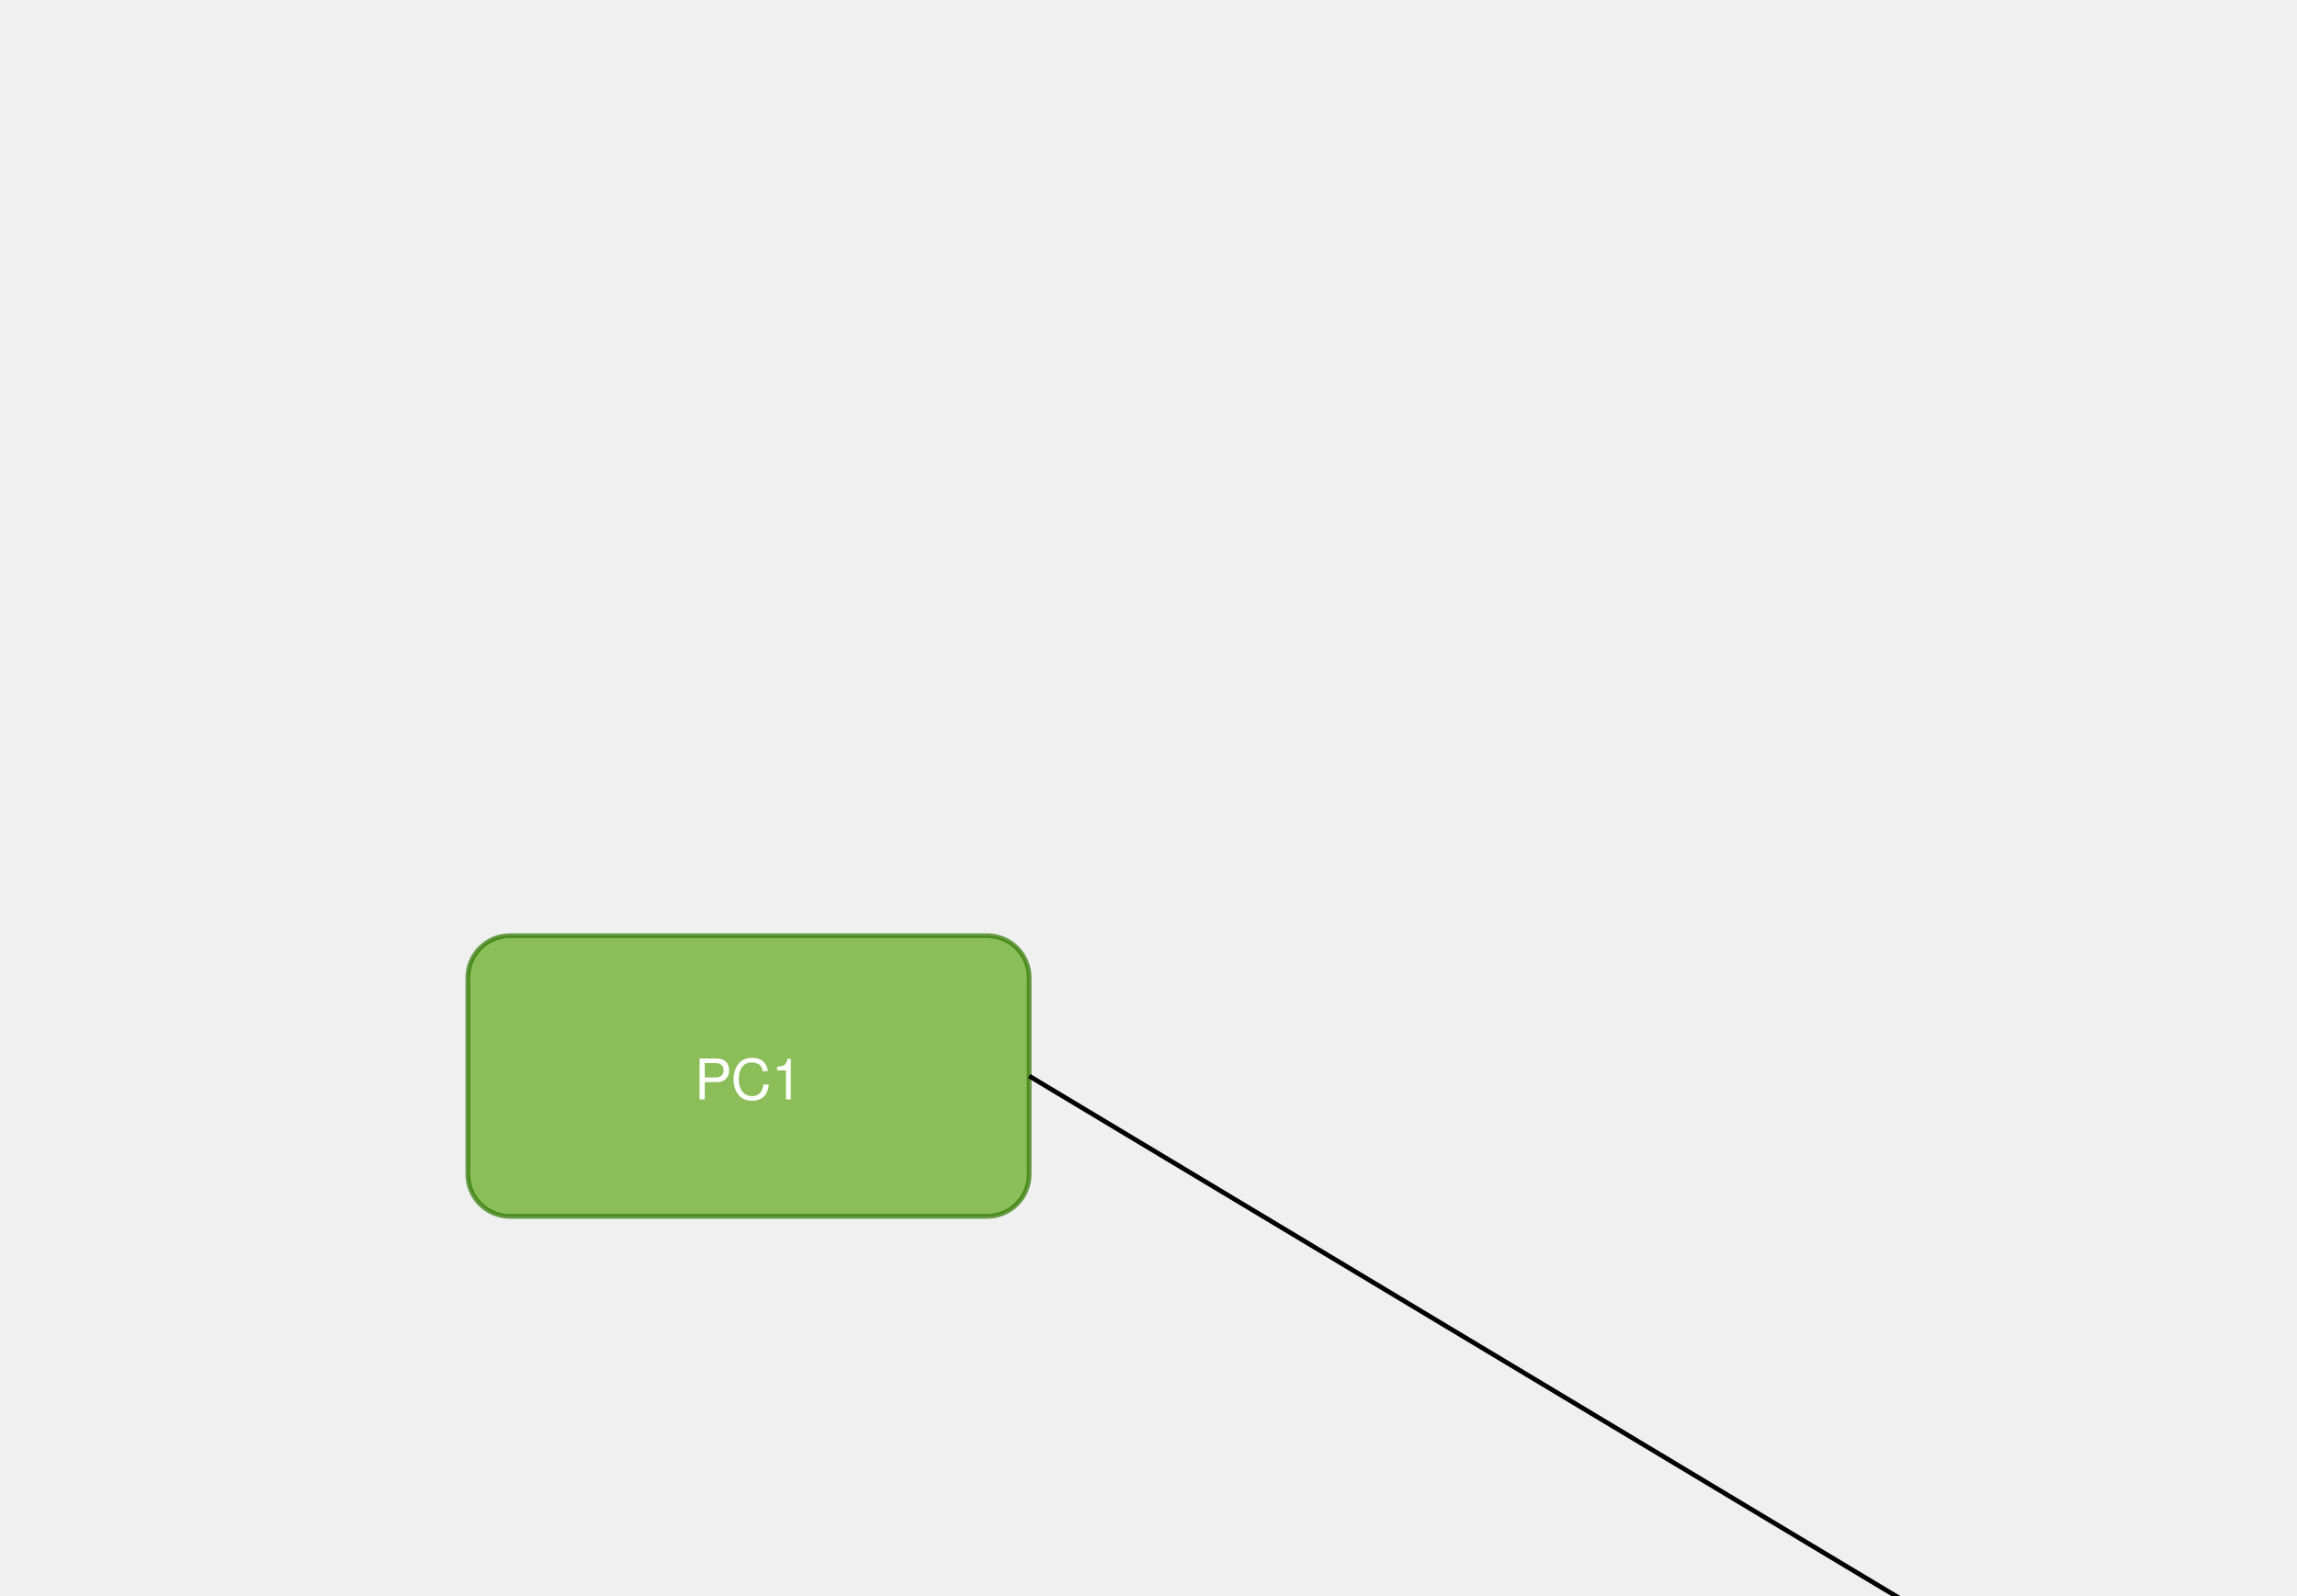
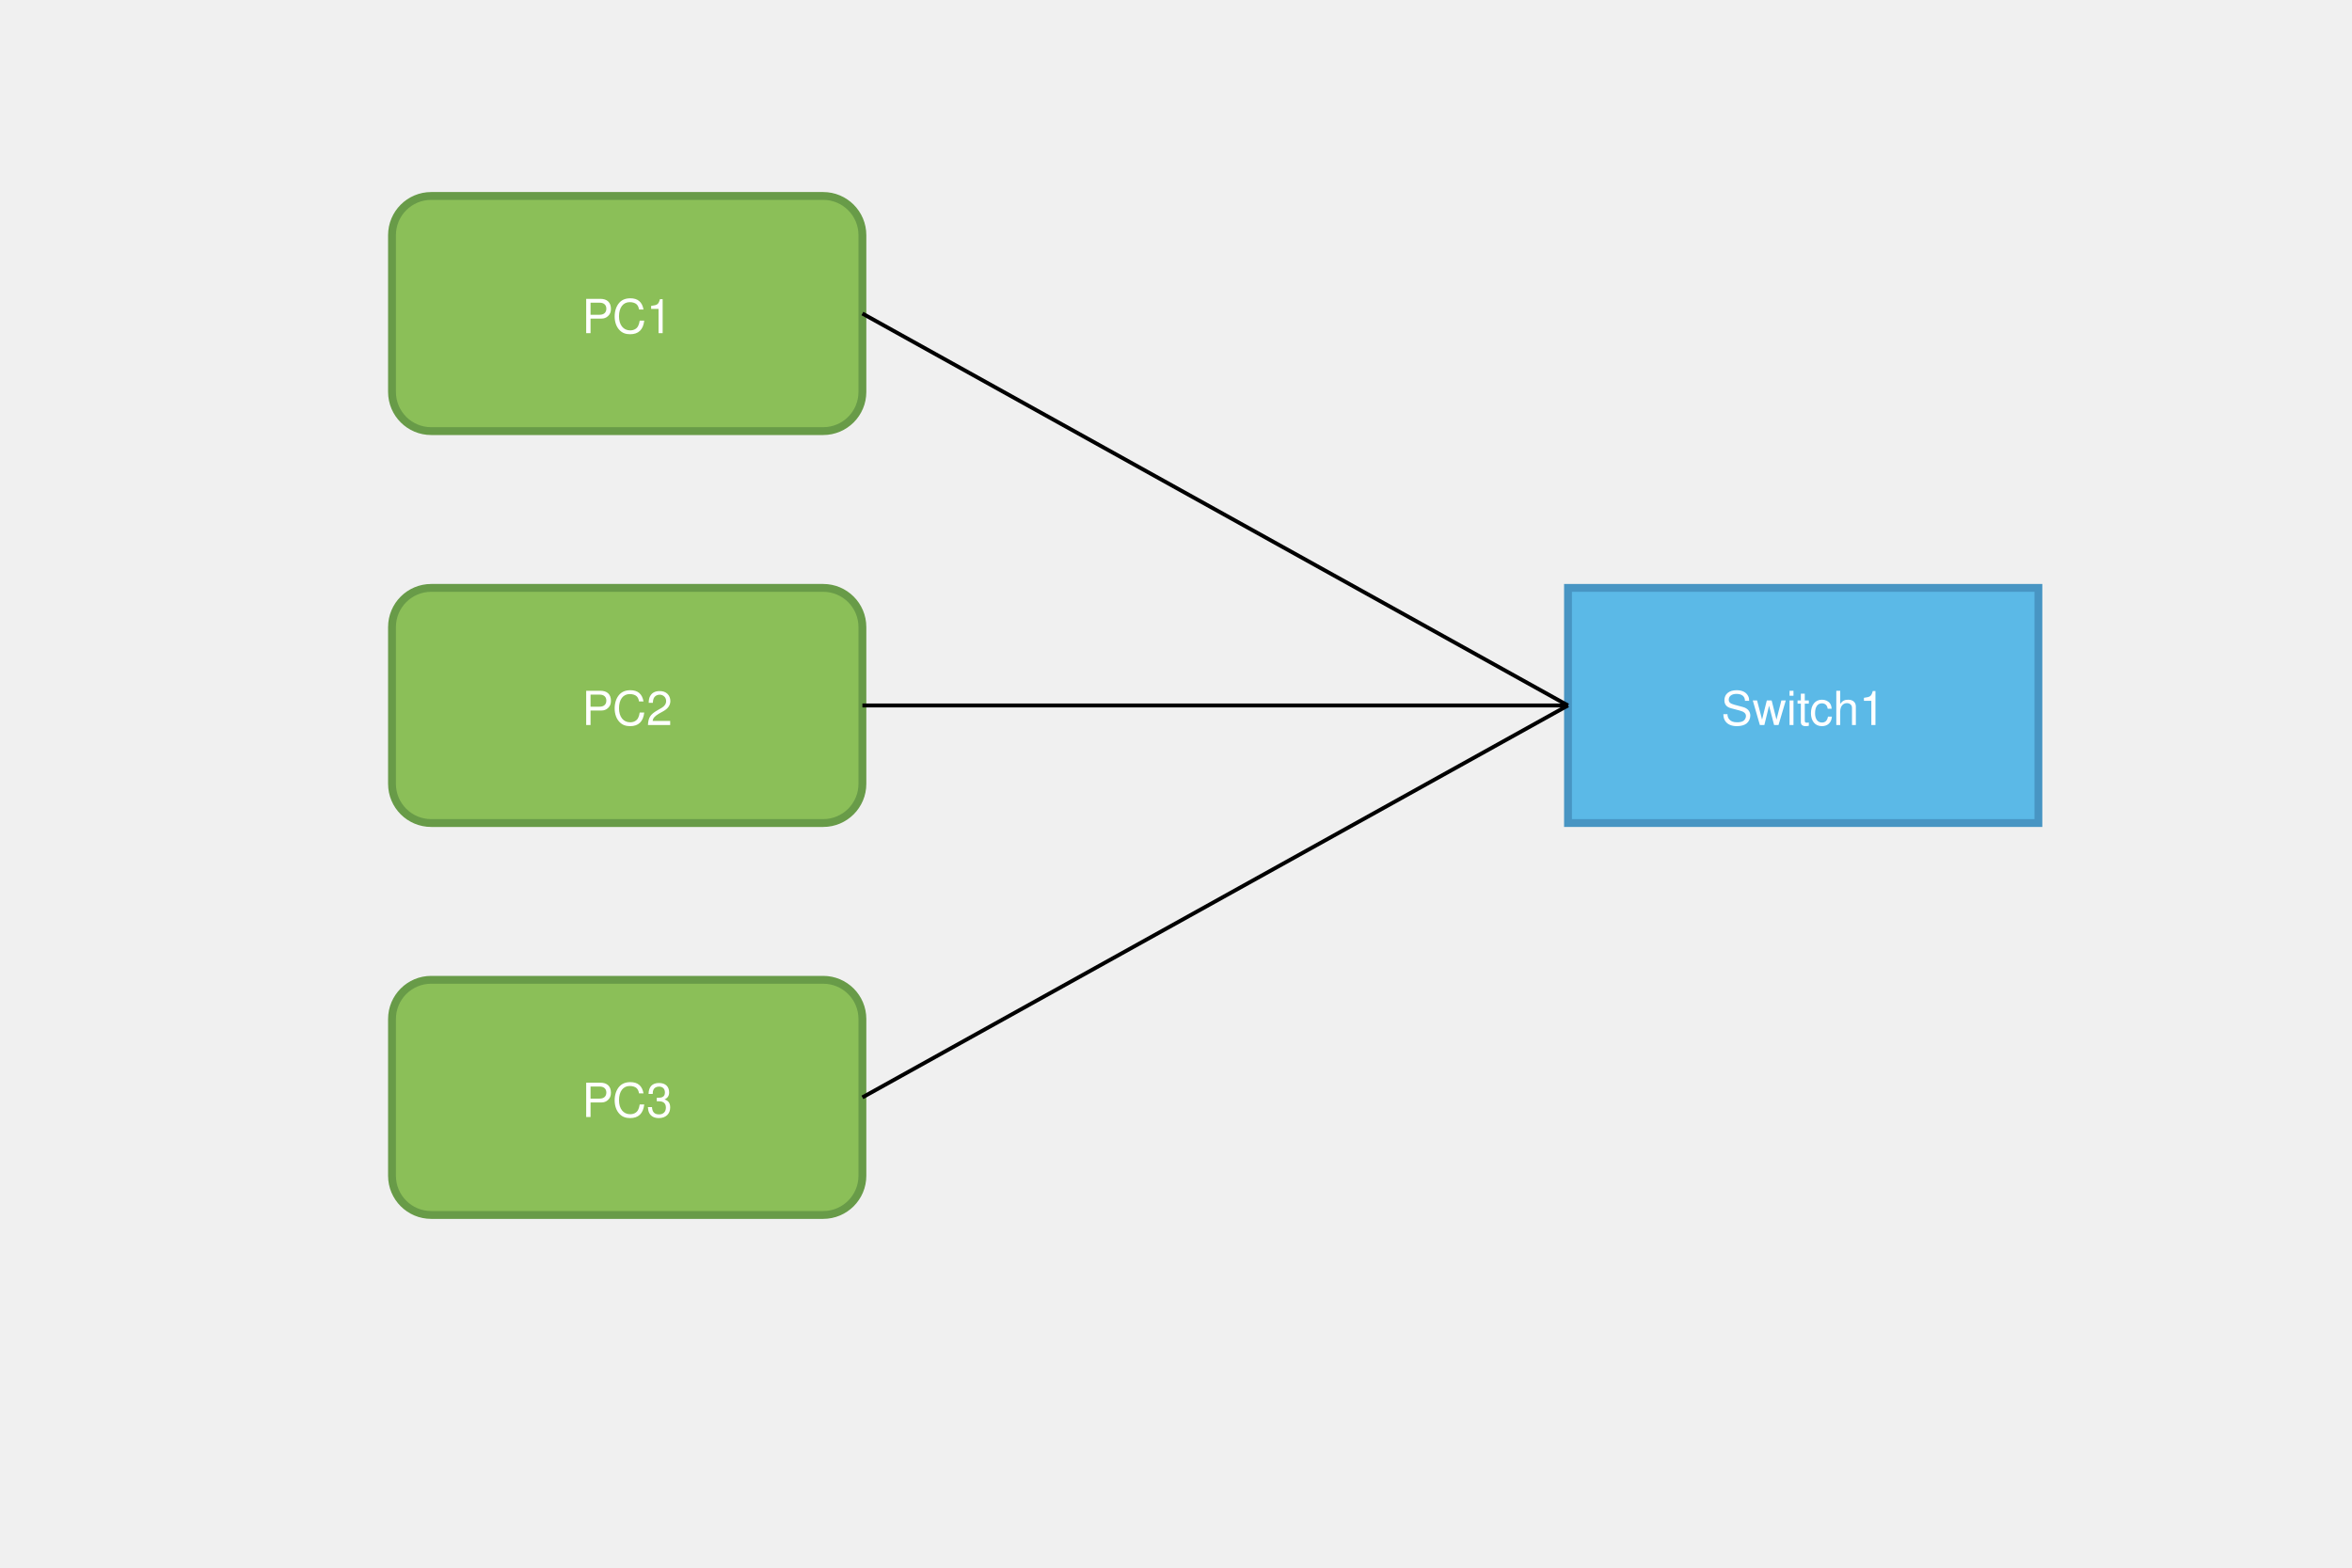
- <svg xmlns="http://www.w3.org/2000/svg" width="491" height="341" viewBox="0 0 491 341">
-   <rect x="100" y="200" width="120" height="60" rx="9" ry="9" fill="#60a917" stroke="#2D7600" fill-opacity="0.7" stroke-opacity="0.7" />
-   <text x="160" y="235" fill="#ffffff" font-family="Helvetica" font-size="12" text-anchor="middle">PC1</text>
-   <rect x="100" y="350" width="120" height="60" rx="9" ry="9" fill="#60a917" stroke="#2D7600" fill-opacity="0.7" stroke-opacity="0.7" />
-   <text x="160" y="385" fill="#ffffff" font-family="Helvetica" font-size="12" text-anchor="middle">PC2</text>
-   <rect x="100" y="480" width="120" height="60" rx="9" ry="9" fill="#60a917" stroke="#2D7600" fill-opacity="0.7" stroke-opacity="0.7" />
-   <text x="160" y="515" fill="#ffffff" font-family="Helvetica" font-size="12" text-anchor="middle">PC3</text>
-   <rect x="470" y="350" width="120" height="60" fill="#1ba1e2" stroke="#006EAF" fill-opacity="0.7" stroke-opacity="0.7" />
-   <text x="530" y="385" fill="#ffffff" font-family="Helvetica" font-size="12" text-anchor="middle">Switch1</text>
-   <line x1="220" y1="230" x2="470" y2="380" stroke="#000" />
-   <line x1="220" y1="380" x2="470" y2="380" stroke="#000" />
-   <line x1="220" y1="510" x2="470" y2="380" stroke="#000" />
+ <svg xmlns="http://www.w3.org/2000/svg" width="600" height="400" viewBox="0 0 600 400">
+   <rect x="100" y="50" width="120" height="60" rx="10" ry="10" fill="#60a917" stroke="#2D7600" stroke-width="2" opacity="0.7" />
+   <text x="160" y="85" font-family="Helvetica" font-size="12" fill="white" text-anchor="middle">PC1</text>
+   <rect x="100" y="150" width="120" height="60" rx="10" ry="10" fill="#60a917" stroke="#2D7600" stroke-width="2" opacity="0.7" />
+   <text x="160" y="185" font-family="Helvetica" font-size="12" fill="white" text-anchor="middle">PC2</text>
+   <rect x="100" y="250" width="120" height="60" rx="10" ry="10" fill="#60a917" stroke="#2D7600" stroke-width="2" opacity="0.7" />
+   <text x="160" y="285" font-family="Helvetica" font-size="12" fill="white" text-anchor="middle">PC3</text>
+   <rect x="400" y="150" width="120" height="60" fill="#1ba1e2" stroke="#006EAF" stroke-width="2" opacity="0.7" />
+   <text x="460" y="185" font-family="Helvetica" font-size="12" fill="white" text-anchor="middle">Switch1</text>
+   <line x1="220" y1="80" x2="400" y2="180" stroke="#000" />
+   <line x1="220" y1="180" x2="400" y2="180" stroke="#000" />
+   <line x1="220" y1="280" x2="400" y2="180" stroke="#000" />
</svg>
